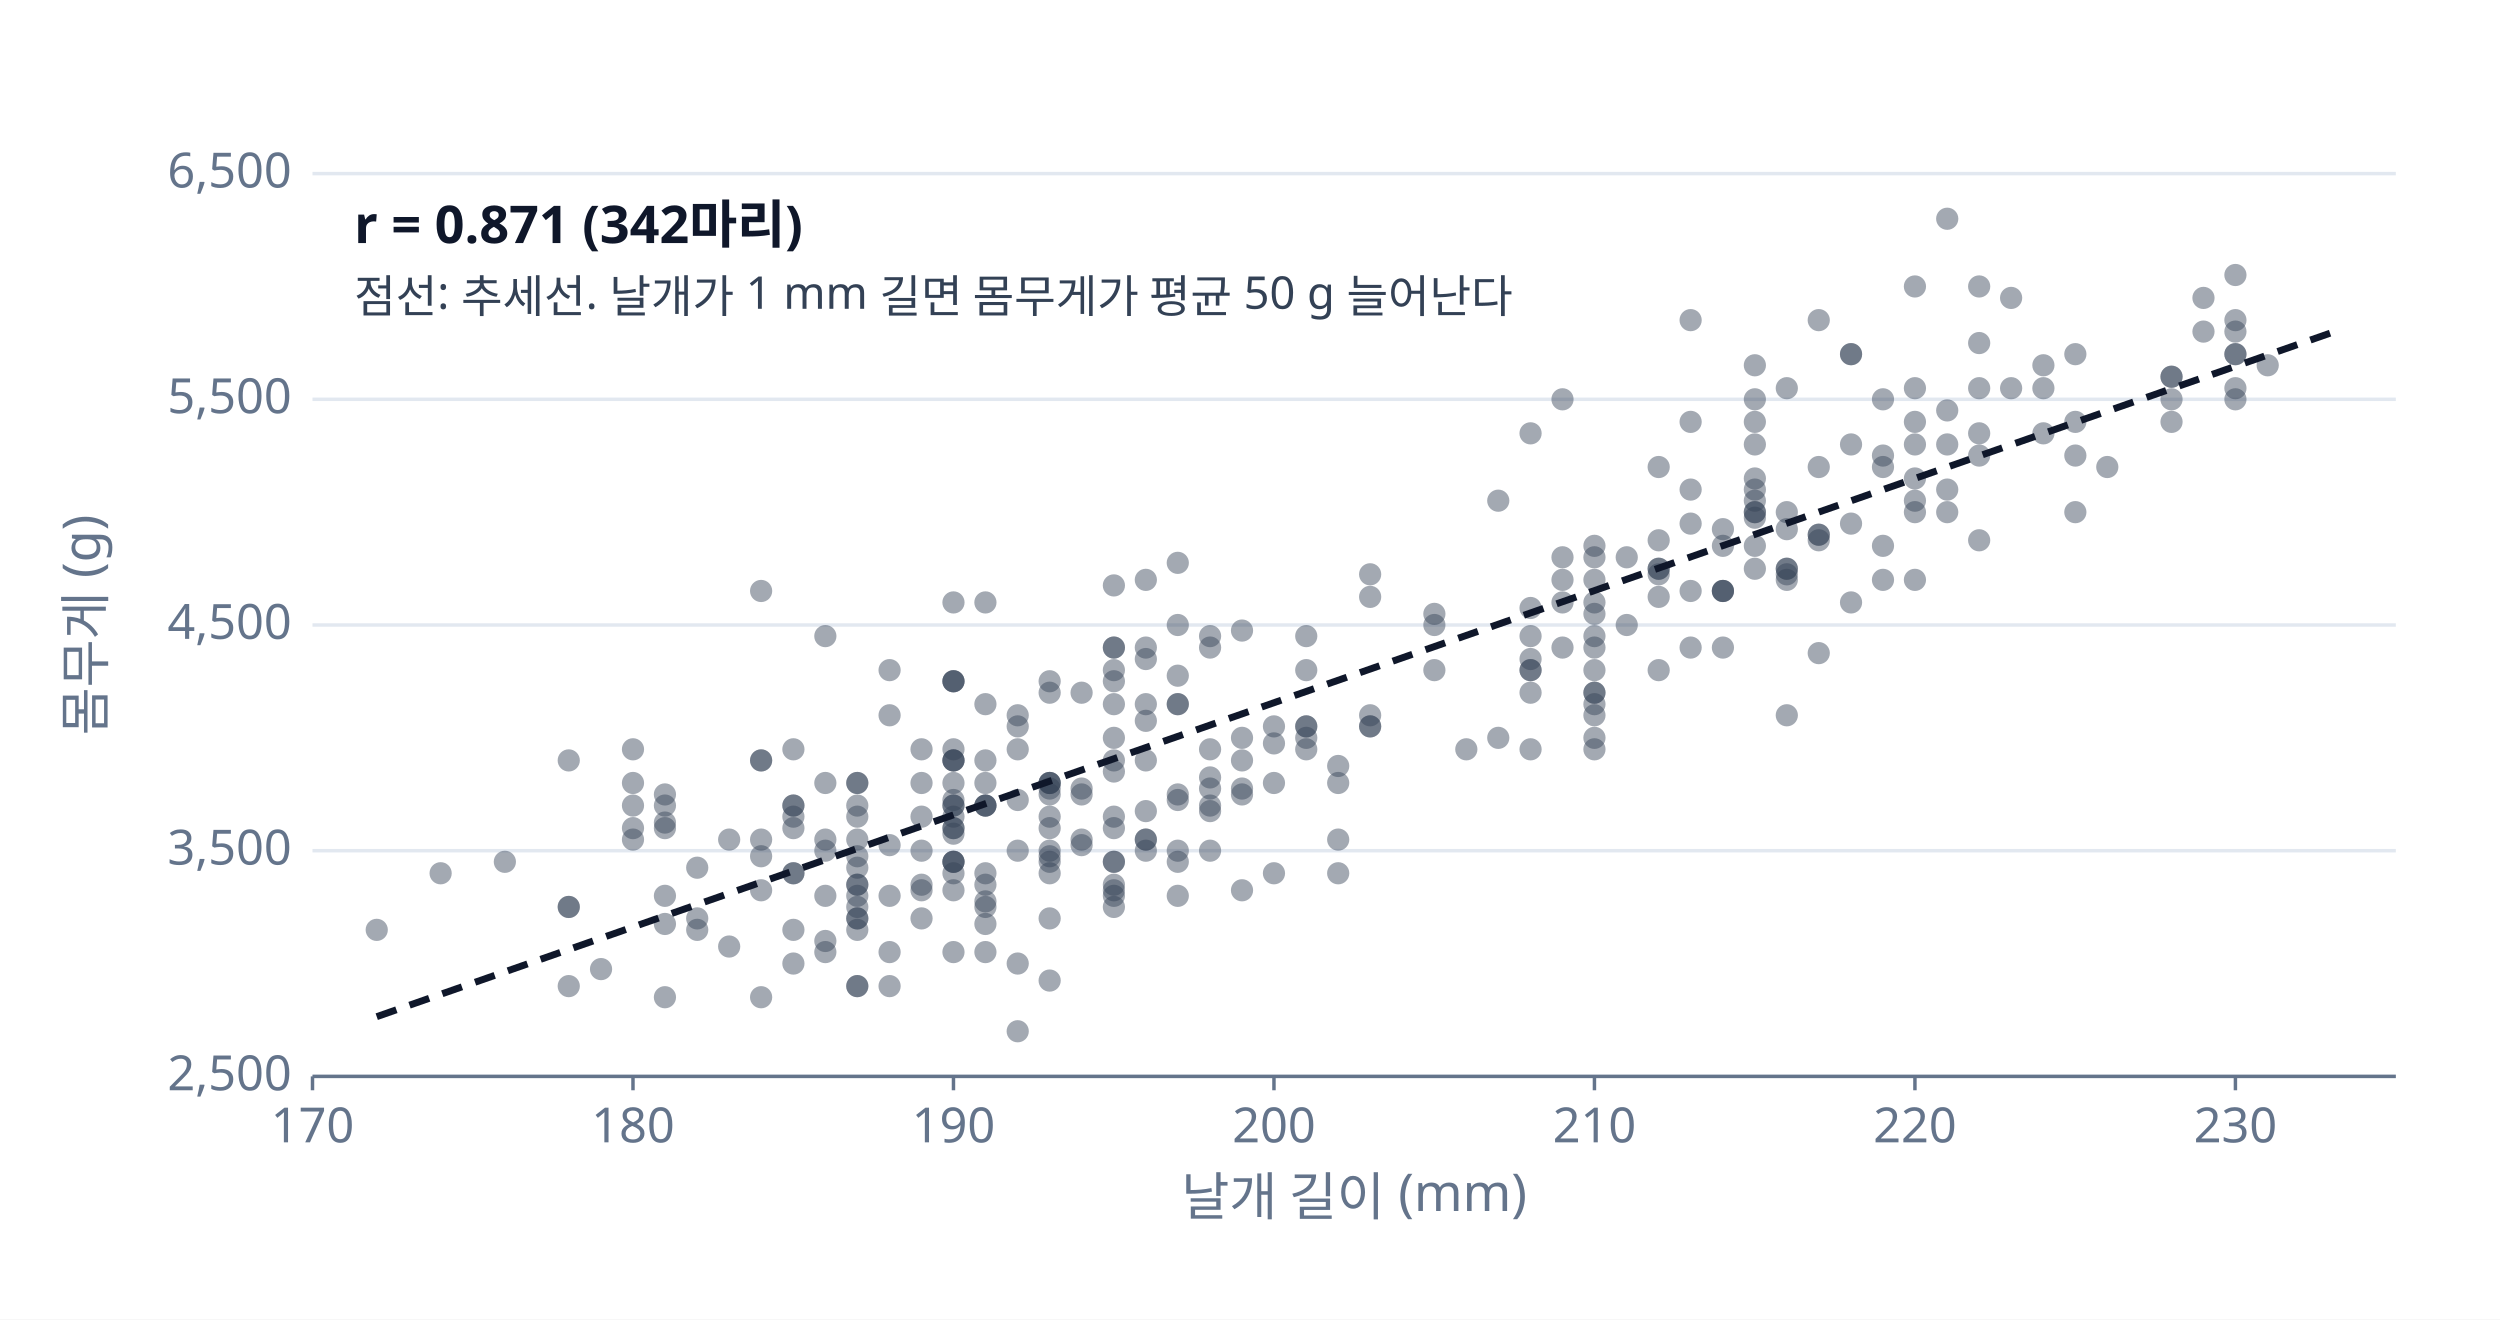
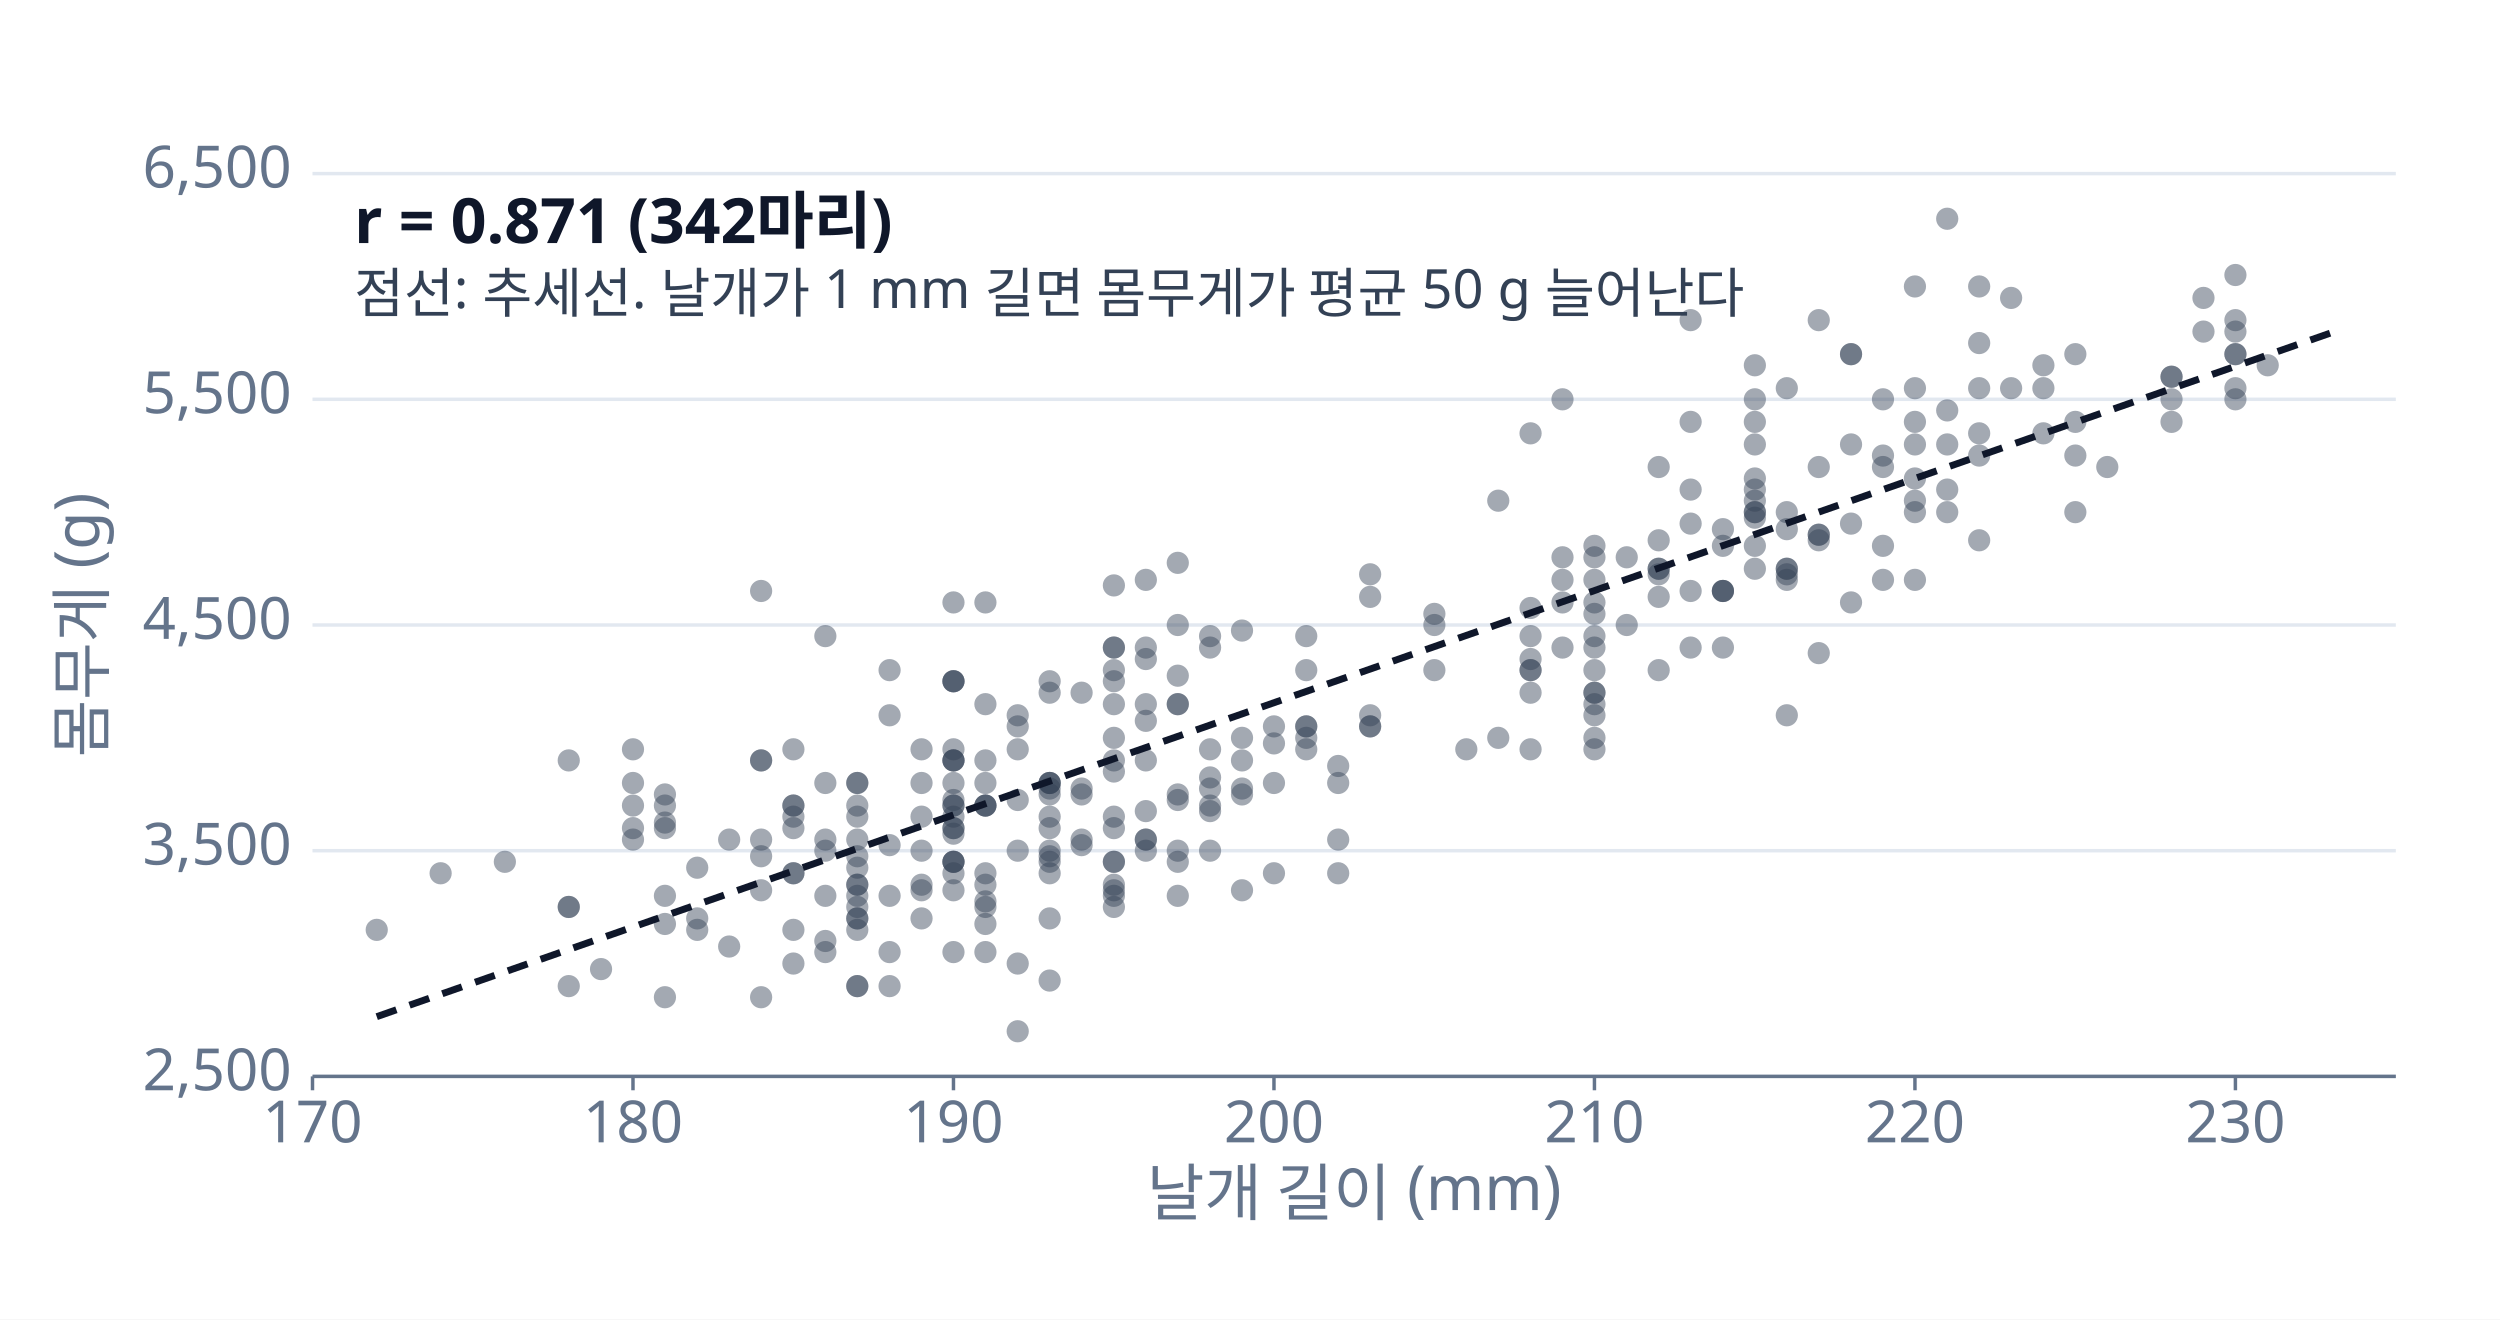
<svg xmlns="http://www.w3.org/2000/svg" viewBox="0 0 720 380" width="720" height="380" font-family="Pretendard, 'Apple SD Gothic Neo', 'Malgun Gothic', 'Noto Sans KR', sans-serif" role="img" aria-label="날개 길이와 몸무게의 산점도">
  <rect width="720" height="380" fill="#ffffff" />
  <line x1="90" x2="690" y1="310.0" y2="310.0" stroke="#e2e8f0" stroke-width="1" />
-   <text x="84" y="314.0" font-size="14" fill="#64748b" text-anchor="end">2,500</text>
+   <text x="84" y="314.0" font-size="16.8" fill="#64748b" text-anchor="end">2,500</text>
  <line x1="90" x2="690" y1="245.0" y2="245.0" stroke="#e2e8f0" stroke-width="1" />
-   <text x="84" y="249.0" font-size="14" fill="#64748b" text-anchor="end">3,500</text>
+   <text x="84" y="249.0" font-size="16.8" fill="#64748b" text-anchor="end">3,500</text>
  <line x1="90" x2="690" y1="180.0" y2="180.0" stroke="#e2e8f0" stroke-width="1" />
-   <text x="84" y="184.0" font-size="14" fill="#64748b" text-anchor="end">4,500</text>
+   <text x="84" y="184.0" font-size="16.8" fill="#64748b" text-anchor="end">4,500</text>
  <line x1="90" x2="690" y1="115.0" y2="115.0" stroke="#e2e8f0" stroke-width="1" />
-   <text x="84" y="119.0" font-size="14" fill="#64748b" text-anchor="end">5,500</text>
+   <text x="84" y="119.0" font-size="16.8" fill="#64748b" text-anchor="end">5,500</text>
  <line x1="90" x2="690" y1="50.0" y2="50.0" stroke="#e2e8f0" stroke-width="1" />
-   <text x="84" y="54.0" font-size="14" fill="#64748b" text-anchor="end">6,500</text>
+   <text x="84" y="54.0" font-size="16.8" fill="#64748b" text-anchor="end">6,500</text>
  <line x1="90.0" x2="90.0" y1="310" y2="314" stroke="#64748b" stroke-width="1" />
-   <text x="90.0" y="329" font-size="14" fill="#64748b" text-anchor="middle">170</text>
+   <text x="90.0" y="329" font-size="16.8" fill="#64748b" text-anchor="middle">170</text>
  <line x1="182.3" x2="182.3" y1="310" y2="314" stroke="#64748b" stroke-width="1" />
-   <text x="182.3" y="329" font-size="14" fill="#64748b" text-anchor="middle">180</text>
+   <text x="182.3" y="329" font-size="16.8" fill="#64748b" text-anchor="middle">180</text>
  <line x1="274.6" x2="274.6" y1="310" y2="314" stroke="#64748b" stroke-width="1" />
-   <text x="274.6" y="329" font-size="14" fill="#64748b" text-anchor="middle">190</text>
+   <text x="274.6" y="329" font-size="16.8" fill="#64748b" text-anchor="middle">190</text>
  <line x1="366.9" x2="366.9" y1="310" y2="314" stroke="#64748b" stroke-width="1" />
-   <text x="366.9" y="329" font-size="14" fill="#64748b" text-anchor="middle">200</text>
+   <text x="366.9" y="329" font-size="16.8" fill="#64748b" text-anchor="middle">200</text>
  <line x1="459.2" x2="459.2" y1="310" y2="314" stroke="#64748b" stroke-width="1" />
-   <text x="459.2" y="329" font-size="14" fill="#64748b" text-anchor="middle">210</text>
+   <text x="459.2" y="329" font-size="16.8" fill="#64748b" text-anchor="middle">210</text>
  <line x1="551.5" x2="551.5" y1="310" y2="314" stroke="#64748b" stroke-width="1" />
-   <text x="551.5" y="329" font-size="14" fill="#64748b" text-anchor="middle">220</text>
+   <text x="551.5" y="329" font-size="16.8" fill="#64748b" text-anchor="middle">220</text>
  <line x1="643.8" x2="643.8" y1="310" y2="314" stroke="#64748b" stroke-width="1" />
-   <text x="643.8" y="329" font-size="14" fill="#64748b" text-anchor="middle">230</text>
+   <text x="643.8" y="329" font-size="16.8" fill="#64748b" text-anchor="middle">230</text>
  <line x1="90" x2="690" y1="310" y2="310" stroke="#64748b" stroke-width="1" />
-   <text x="390" y="350" font-size="15" fill="#64748b" text-anchor="middle">날개 길이 (mm)</text>
-   <text x="30" y="180" font-size="15" fill="#64748b" text-anchor="middle" transform="rotate(-90 30 180)">몸무게 (g)</text>
+   <text x="390" y="350" font-size="18" fill="#64748b" text-anchor="middle">날개 길이 (mm)</text>
+   <text x="30" y="180" font-size="18" fill="#64748b" text-anchor="middle" transform="rotate(-90 30 180)">몸무게 (g)</text>
  <circle cx="191.5" cy="228.8" r="3.2" fill="#334155" fill-opacity="0.45" />
  <circle cx="237.7" cy="225.5" r="3.2" fill="#334155" fill-opacity="0.45" />
  <circle cx="320.8" cy="261.2" r="3.2" fill="#334155" fill-opacity="0.45" />
  <circle cx="302.3" cy="248.2" r="3.2" fill="#334155" fill-opacity="0.45" />
  <circle cx="274.6" cy="235.2" r="3.2" fill="#334155" fill-opacity="0.45" />
  <circle cx="191.5" cy="236.9" r="3.2" fill="#334155" fill-opacity="0.45" />
  <circle cx="320.8" cy="168.6" r="3.2" fill="#334155" fill-opacity="0.45" />
  <circle cx="302.3" cy="246.6" r="3.2" fill="#334155" fill-opacity="0.45" />
  <circle cx="274.6" cy="196.2" r="3.2" fill="#334155" fill-opacity="0.45" />
  <circle cx="237.7" cy="258.0" r="3.2" fill="#334155" fill-opacity="0.45" />
  <circle cx="182.3" cy="232.0" r="3.2" fill="#334155" fill-opacity="0.45" />
  <circle cx="200.8" cy="264.5" r="3.2" fill="#334155" fill-opacity="0.45" />
  <circle cx="283.8" cy="225.5" r="3.2" fill="#334155" fill-opacity="0.45" />
  <circle cx="348.5" cy="186.5" r="3.2" fill="#334155" fill-opacity="0.45" />
  <circle cx="228.5" cy="232.0" r="3.2" fill="#334155" fill-opacity="0.45" />
  <circle cx="320.8" cy="248.2" r="3.2" fill="#334155" fill-opacity="0.45" />
  <circle cx="339.2" cy="180.0" r="3.2" fill="#334155" fill-opacity="0.45" />
  <circle cx="219.2" cy="256.4" r="3.2" fill="#334155" fill-opacity="0.45" />
  <circle cx="311.5" cy="199.5" r="3.2" fill="#334155" fill-opacity="0.45" />
  <circle cx="126.9" cy="251.5" r="3.2" fill="#334155" fill-opacity="0.45" />
  <circle cx="182.3" cy="238.5" r="3.2" fill="#334155" fill-opacity="0.45" />
  <circle cx="265.4" cy="225.5" r="3.2" fill="#334155" fill-opacity="0.45" />
  <circle cx="228.5" cy="215.8" r="3.2" fill="#334155" fill-opacity="0.45" />
  <circle cx="182.3" cy="225.5" r="3.2" fill="#334155" fill-opacity="0.45" />
  <circle cx="246.9" cy="225.5" r="3.2" fill="#334155" fill-opacity="0.45" />
  <circle cx="210.0" cy="241.8" r="3.2" fill="#334155" fill-opacity="0.45" />
  <circle cx="246.9" cy="264.5" r="3.2" fill="#334155" fill-opacity="0.45" />
  <circle cx="108.5" cy="267.8" r="3.2" fill="#334155" fill-opacity="0.45" />
  <circle cx="182.3" cy="215.8" r="3.2" fill="#334155" fill-opacity="0.45" />
  <circle cx="163.8" cy="261.2" r="3.2" fill="#334155" fill-opacity="0.45" />
  <circle cx="163.8" cy="219.0" r="3.2" fill="#334155" fill-opacity="0.45" />
  <circle cx="256.2" cy="258.0" r="3.2" fill="#334155" fill-opacity="0.45" />
  <circle cx="219.2" cy="219.0" r="3.2" fill="#334155" fill-opacity="0.45" />
  <circle cx="320.8" cy="256.4" r="3.2" fill="#334155" fill-opacity="0.45" />
  <circle cx="330.0" cy="202.8" r="3.2" fill="#334155" fill-opacity="0.45" />
  <circle cx="274.6" cy="215.8" r="3.2" fill="#334155" fill-opacity="0.45" />
  <circle cx="182.3" cy="241.8" r="3.2" fill="#334155" fill-opacity="0.45" />
  <circle cx="191.5" cy="258.0" r="3.2" fill="#334155" fill-opacity="0.45" />
  <circle cx="219.2" cy="170.2" r="3.2" fill="#334155" fill-opacity="0.45" />
  <circle cx="200.8" cy="267.8" r="3.2" fill="#334155" fill-opacity="0.45" />
  <circle cx="320.8" cy="219.0" r="3.2" fill="#334155" fill-opacity="0.45" />
  <circle cx="237.7" cy="271.0" r="3.2" fill="#334155" fill-opacity="0.45" />
  <circle cx="330.0" cy="186.5" r="3.2" fill="#334155" fill-opacity="0.45" />
  <circle cx="228.5" cy="277.5" r="3.2" fill="#334155" fill-opacity="0.45" />
  <circle cx="274.6" cy="173.5" r="3.2" fill="#334155" fill-opacity="0.45" />
  <circle cx="200.8" cy="249.9" r="3.2" fill="#334155" fill-opacity="0.45" />
  <circle cx="173.1" cy="279.1" r="3.2" fill="#334155" fill-opacity="0.45" />
  <circle cx="274.6" cy="248.2" r="3.2" fill="#334155" fill-opacity="0.45" />
  <circle cx="283.8" cy="202.8" r="3.2" fill="#334155" fill-opacity="0.45" />
  <circle cx="237.7" cy="245.0" r="3.2" fill="#334155" fill-opacity="0.45" />
  <circle cx="256.2" cy="193.0" r="3.2" fill="#334155" fill-opacity="0.45" />
  <circle cx="274.6" cy="248.2" r="3.2" fill="#334155" fill-opacity="0.45" />
  <circle cx="366.9" cy="209.2" r="3.2" fill="#334155" fill-opacity="0.45" />
  <circle cx="246.9" cy="284.0" r="3.2" fill="#334155" fill-opacity="0.45" />
  <circle cx="283.8" cy="232.0" r="3.2" fill="#334155" fill-opacity="0.45" />
  <circle cx="237.7" cy="241.8" r="3.2" fill="#334155" fill-opacity="0.45" />
  <circle cx="302.3" cy="225.5" r="3.2" fill="#334155" fill-opacity="0.45" />
  <circle cx="191.5" cy="287.2" r="3.2" fill="#334155" fill-opacity="0.45" />
  <circle cx="311.5" cy="228.8" r="3.2" fill="#334155" fill-opacity="0.45" />
  <circle cx="228.5" cy="267.8" r="3.2" fill="#334155" fill-opacity="0.45" />
  <circle cx="320.8" cy="186.5" r="3.2" fill="#334155" fill-opacity="0.45" />
  <circle cx="228.5" cy="238.5" r="3.2" fill="#334155" fill-opacity="0.45" />
  <circle cx="293.1" cy="209.2" r="3.2" fill="#334155" fill-opacity="0.45" />
  <circle cx="219.2" cy="287.2" r="3.2" fill="#334155" fill-opacity="0.45" />
  <circle cx="293.1" cy="215.8" r="3.2" fill="#334155" fill-opacity="0.45" />
  <circle cx="320.8" cy="254.8" r="3.2" fill="#334155" fill-opacity="0.45" />
  <circle cx="256.2" cy="206.0" r="3.2" fill="#334155" fill-opacity="0.45" />
  <circle cx="274.6" cy="274.2" r="3.2" fill="#334155" fill-opacity="0.45" />
  <circle cx="348.5" cy="183.2" r="3.2" fill="#334155" fill-opacity="0.45" />
  <circle cx="274.6" cy="238.5" r="3.2" fill="#334155" fill-opacity="0.45" />
  <circle cx="274.6" cy="219.0" r="3.2" fill="#334155" fill-opacity="0.45" />
  <circle cx="330.0" cy="241.8" r="3.2" fill="#334155" fill-opacity="0.45" />
  <circle cx="339.2" cy="202.8" r="3.2" fill="#334155" fill-opacity="0.45" />
  <circle cx="274.6" cy="232.0" r="3.2" fill="#334155" fill-opacity="0.45" />
  <circle cx="320.8" cy="196.2" r="3.2" fill="#334155" fill-opacity="0.45" />
  <circle cx="283.8" cy="232.0" r="3.2" fill="#334155" fill-opacity="0.45" />
  <circle cx="219.2" cy="219.0" r="3.2" fill="#334155" fill-opacity="0.45" />
  <circle cx="246.9" cy="241.8" r="3.2" fill="#334155" fill-opacity="0.45" />
  <circle cx="320.8" cy="212.5" r="3.2" fill="#334155" fill-opacity="0.45" />
  <circle cx="265.4" cy="264.5" r="3.2" fill="#334155" fill-opacity="0.45" />
  <circle cx="330.0" cy="167.0" r="3.2" fill="#334155" fill-opacity="0.45" />
  <circle cx="246.9" cy="225.5" r="3.2" fill="#334155" fill-opacity="0.45" />
  <circle cx="302.3" cy="199.5" r="3.2" fill="#334155" fill-opacity="0.45" />
  <circle cx="283.8" cy="254.8" r="3.2" fill="#334155" fill-opacity="0.45" />
  <circle cx="311.5" cy="241.8" r="3.2" fill="#334155" fill-opacity="0.45" />
  <circle cx="274.6" cy="225.5" r="3.2" fill="#334155" fill-opacity="0.45" />
  <circle cx="265.4" cy="245.0" r="3.2" fill="#334155" fill-opacity="0.45" />
  <circle cx="265.4" cy="215.8" r="3.2" fill="#334155" fill-opacity="0.45" />
  <circle cx="274.6" cy="238.5" r="3.2" fill="#334155" fill-opacity="0.45" />
  <circle cx="385.4" cy="241.8" r="3.2" fill="#334155" fill-opacity="0.45" />
  <circle cx="413.1" cy="193.0" r="3.2" fill="#334155" fill-opacity="0.45" />
  <circle cx="228.5" cy="251.5" r="3.2" fill="#334155" fill-opacity="0.45" />
  <circle cx="237.7" cy="183.2" r="3.2" fill="#334155" fill-opacity="0.45" />
  <circle cx="246.9" cy="258.0" r="3.2" fill="#334155" fill-opacity="0.45" />
  <circle cx="440.8" cy="193.0" r="3.2" fill="#334155" fill-opacity="0.45" />
  <circle cx="274.6" cy="232.0" r="3.2" fill="#334155" fill-opacity="0.45" />
  <circle cx="330.0" cy="189.8" r="3.2" fill="#334155" fill-opacity="0.45" />
  <circle cx="163.8" cy="284.0" r="3.2" fill="#334155" fill-opacity="0.45" />
  <circle cx="293.1" cy="206.0" r="3.2" fill="#334155" fill-opacity="0.45" />
  <circle cx="293.1" cy="230.4" r="3.2" fill="#334155" fill-opacity="0.45" />
  <circle cx="394.6" cy="165.4" r="3.2" fill="#334155" fill-opacity="0.45" />
  <circle cx="210.0" cy="272.6" r="3.2" fill="#334155" fill-opacity="0.45" />
  <circle cx="274.6" cy="196.2" r="3.2" fill="#334155" fill-opacity="0.45" />
  <circle cx="302.3" cy="282.4" r="3.2" fill="#334155" fill-opacity="0.45" />
  <circle cx="219.2" cy="241.8" r="3.2" fill="#334155" fill-opacity="0.45" />
  <circle cx="357.7" cy="228.8" r="3.2" fill="#334155" fill-opacity="0.45" />
  <circle cx="274.6" cy="219.0" r="3.2" fill="#334155" fill-opacity="0.45" />
  <circle cx="191.5" cy="266.1" r="3.2" fill="#334155" fill-opacity="0.45" />
  <circle cx="339.2" cy="162.1" r="3.2" fill="#334155" fill-opacity="0.45" />
  <circle cx="348.5" cy="223.9" r="3.2" fill="#334155" fill-opacity="0.45" />
  <circle cx="283.8" cy="173.5" r="3.2" fill="#334155" fill-opacity="0.45" />
  <circle cx="302.3" cy="264.5" r="3.2" fill="#334155" fill-opacity="0.45" />
  <circle cx="339.2" cy="194.6" r="3.2" fill="#334155" fill-opacity="0.45" />
  <circle cx="283.8" cy="219.0" r="3.2" fill="#334155" fill-opacity="0.45" />
  <circle cx="330.0" cy="207.6" r="3.2" fill="#334155" fill-opacity="0.45" />
  <circle cx="256.2" cy="284.0" r="3.2" fill="#334155" fill-opacity="0.45" />
  <circle cx="357.7" cy="227.1" r="3.2" fill="#334155" fill-opacity="0.45" />
  <circle cx="265.4" cy="254.8" r="3.2" fill="#334155" fill-opacity="0.45" />
  <circle cx="265.4" cy="256.4" r="3.2" fill="#334155" fill-opacity="0.45" />
  <circle cx="246.9" cy="267.8" r="3.2" fill="#334155" fill-opacity="0.45" />
  <circle cx="348.5" cy="245.0" r="3.2" fill="#334155" fill-opacity="0.45" />
  <circle cx="145.4" cy="248.2" r="3.2" fill="#334155" fill-opacity="0.45" />
  <circle cx="385.4" cy="220.6" r="3.2" fill="#334155" fill-opacity="0.45" />
  <circle cx="237.7" cy="274.2" r="3.2" fill="#334155" fill-opacity="0.45" />
  <circle cx="357.7" cy="212.5" r="3.2" fill="#334155" fill-opacity="0.45" />
  <circle cx="283.8" cy="259.6" r="3.2" fill="#334155" fill-opacity="0.45" />
  <circle cx="320.8" cy="193.0" r="3.2" fill="#334155" fill-opacity="0.45" />
  <circle cx="283.8" cy="274.2" r="3.2" fill="#334155" fill-opacity="0.45" />
  <circle cx="459.2" cy="212.5" r="3.2" fill="#334155" fill-opacity="0.45" />
  <circle cx="274.6" cy="256.4" r="3.2" fill="#334155" fill-opacity="0.45" />
  <circle cx="339.2" cy="245.0" r="3.2" fill="#334155" fill-opacity="0.45" />
  <circle cx="302.3" cy="245.0" r="3.2" fill="#334155" fill-opacity="0.45" />
  <circle cx="357.7" cy="181.6" r="3.2" fill="#334155" fill-opacity="0.45" />
  <circle cx="246.9" cy="249.9" r="3.2" fill="#334155" fill-opacity="0.45" />
  <circle cx="274.6" cy="219.0" r="3.2" fill="#334155" fill-opacity="0.45" />
  <circle cx="283.8" cy="266.1" r="3.2" fill="#334155" fill-opacity="0.45" />
  <circle cx="366.9" cy="214.1" r="3.2" fill="#334155" fill-opacity="0.45" />
  <circle cx="228.5" cy="251.5" r="3.2" fill="#334155" fill-opacity="0.45" />
  <circle cx="302.3" cy="196.2" r="3.2" fill="#334155" fill-opacity="0.45" />
  <circle cx="302.3" cy="251.5" r="3.2" fill="#334155" fill-opacity="0.45" />
  <circle cx="246.9" cy="246.6" r="3.2" fill="#334155" fill-opacity="0.45" />
  <circle cx="256.2" cy="274.2" r="3.2" fill="#334155" fill-opacity="0.45" />
  <circle cx="274.6" cy="230.4" r="3.2" fill="#334155" fill-opacity="0.45" />
  <circle cx="293.1" cy="277.5" r="3.2" fill="#334155" fill-opacity="0.45" />
  <circle cx="228.5" cy="235.2" r="3.2" fill="#334155" fill-opacity="0.45" />
  <circle cx="274.6" cy="196.2" r="3.2" fill="#334155" fill-opacity="0.45" />
  <circle cx="219.2" cy="246.6" r="3.2" fill="#334155" fill-opacity="0.45" />
  <circle cx="320.8" cy="248.2" r="3.2" fill="#334155" fill-opacity="0.45" />
  <circle cx="302.3" cy="228.8" r="3.2" fill="#334155" fill-opacity="0.45" />
  <circle cx="246.9" cy="232.0" r="3.2" fill="#334155" fill-opacity="0.45" />
  <circle cx="376.2" cy="212.5" r="3.2" fill="#334155" fill-opacity="0.45" />
  <circle cx="468.5" cy="180.0" r="3.2" fill="#334155" fill-opacity="0.45" />
  <circle cx="643.8" cy="102.0" r="3.2" fill="#334155" fill-opacity="0.45" />
  <circle cx="459.2" cy="183.2" r="3.2" fill="#334155" fill-opacity="0.45" />
  <circle cx="533.1" cy="102.0" r="3.2" fill="#334155" fill-opacity="0.45" />
  <circle cx="505.4" cy="121.5" r="3.2" fill="#334155" fill-opacity="0.45" />
  <circle cx="459.2" cy="176.8" r="3.2" fill="#334155" fill-opacity="0.45" />
  <circle cx="468.5" cy="160.5" r="3.2" fill="#334155" fill-opacity="0.45" />
  <circle cx="542.3" cy="134.5" r="3.2" fill="#334155" fill-opacity="0.45" />
  <circle cx="450.0" cy="186.5" r="3.2" fill="#334155" fill-opacity="0.45" />
  <circle cx="505.4" cy="137.8" r="3.2" fill="#334155" fill-opacity="0.45" />
  <circle cx="496.2" cy="170.2" r="3.2" fill="#334155" fill-opacity="0.45" />
  <circle cx="514.6" cy="111.8" r="3.2" fill="#334155" fill-opacity="0.45" />
  <circle cx="496.2" cy="170.2" r="3.2" fill="#334155" fill-opacity="0.45" />
  <circle cx="486.9" cy="92.2" r="3.2" fill="#334155" fill-opacity="0.45" />
  <circle cx="459.2" cy="199.5" r="3.2" fill="#334155" fill-opacity="0.45" />
  <circle cx="523.8" cy="92.2" r="3.2" fill="#334155" fill-opacity="0.45" />
  <circle cx="459.2" cy="202.8" r="3.2" fill="#334155" fill-opacity="0.45" />
  <circle cx="560.8" cy="63.0" r="3.2" fill="#334155" fill-opacity="0.45" />
  <circle cx="450.0" cy="160.5" r="3.2" fill="#334155" fill-opacity="0.45" />
  <circle cx="570.0" cy="124.8" r="3.2" fill="#334155" fill-opacity="0.45" />
  <circle cx="533.1" cy="102.0" r="3.2" fill="#334155" fill-opacity="0.45" />
  <circle cx="505.4" cy="147.5" r="3.2" fill="#334155" fill-opacity="0.45" />
  <circle cx="486.9" cy="186.5" r="3.2" fill="#334155" fill-opacity="0.45" />
  <circle cx="505.4" cy="144.2" r="3.2" fill="#334155" fill-opacity="0.45" />
  <circle cx="505.4" cy="147.5" r="3.2" fill="#334155" fill-opacity="0.45" />
  <circle cx="505.4" cy="141.0" r="3.2" fill="#334155" fill-opacity="0.45" />
  <circle cx="514.6" cy="206.0" r="3.2" fill="#334155" fill-opacity="0.45" />
  <circle cx="505.4" cy="105.2" r="3.2" fill="#334155" fill-opacity="0.45" />
  <circle cx="459.2" cy="173.5" r="3.2" fill="#334155" fill-opacity="0.45" />
  <circle cx="551.5" cy="111.8" r="3.2" fill="#334155" fill-opacity="0.45" />
  <circle cx="570.0" cy="131.2" r="3.2" fill="#334155" fill-opacity="0.45" />
  <circle cx="450.0" cy="167.0" r="3.2" fill="#334155" fill-opacity="0.45" />
  <circle cx="431.5" cy="144.2" r="3.2" fill="#334155" fill-opacity="0.45" />
  <circle cx="643.8" cy="79.2" r="3.2" fill="#334155" fill-opacity="0.45" />
  <circle cx="551.5" cy="137.8" r="3.2" fill="#334155" fill-opacity="0.45" />
  <circle cx="551.5" cy="121.5" r="3.2" fill="#334155" fill-opacity="0.45" />
  <circle cx="486.9" cy="150.8" r="3.2" fill="#334155" fill-opacity="0.45" />
  <circle cx="542.3" cy="131.2" r="3.2" fill="#334155" fill-opacity="0.45" />
  <circle cx="440.8" cy="189.8" r="3.2" fill="#334155" fill-opacity="0.45" />
  <circle cx="440.8" cy="124.8" r="3.2" fill="#334155" fill-opacity="0.45" />
  <circle cx="440.8" cy="215.8" r="3.2" fill="#334155" fill-opacity="0.45" />
  <circle cx="597.7" cy="102.0" r="3.2" fill="#334155" fill-opacity="0.45" />
  <circle cx="459.2" cy="193.0" r="3.2" fill="#334155" fill-opacity="0.45" />
  <circle cx="514.6" cy="163.8" r="3.2" fill="#334155" fill-opacity="0.45" />
  <circle cx="570.0" cy="111.8" r="3.2" fill="#334155" fill-opacity="0.45" />
  <circle cx="523.8" cy="154.0" r="3.2" fill="#334155" fill-opacity="0.45" />
  <circle cx="459.2" cy="199.5" r="3.2" fill="#334155" fill-opacity="0.45" />
  <circle cx="597.7" cy="121.5" r="3.2" fill="#334155" fill-opacity="0.45" />
  <circle cx="486.9" cy="141.0" r="3.2" fill="#334155" fill-opacity="0.45" />
  <circle cx="505.4" cy="128.0" r="3.2" fill="#334155" fill-opacity="0.45" />
  <circle cx="459.2" cy="157.2" r="3.2" fill="#334155" fill-opacity="0.45" />
  <circle cx="551.5" cy="128.0" r="3.2" fill="#334155" fill-opacity="0.45" />
  <circle cx="459.2" cy="186.5" r="3.2" fill="#334155" fill-opacity="0.45" />
  <circle cx="597.7" cy="147.5" r="3.2" fill="#334155" fill-opacity="0.45" />
  <circle cx="523.8" cy="154.0" r="3.2" fill="#334155" fill-opacity="0.45" />
  <circle cx="551.5" cy="144.2" r="3.2" fill="#334155" fill-opacity="0.45" />
  <circle cx="440.8" cy="193.0" r="3.2" fill="#334155" fill-opacity="0.45" />
  <circle cx="551.5" cy="147.5" r="3.2" fill="#334155" fill-opacity="0.45" />
  <circle cx="440.8" cy="183.2" r="3.2" fill="#334155" fill-opacity="0.45" />
  <circle cx="588.5" cy="111.8" r="3.2" fill="#334155" fill-opacity="0.45" />
  <circle cx="440.8" cy="199.5" r="3.2" fill="#334155" fill-opacity="0.45" />
  <circle cx="560.8" cy="128.0" r="3.2" fill="#334155" fill-opacity="0.45" />
  <circle cx="496.2" cy="186.5" r="3.2" fill="#334155" fill-opacity="0.45" />
  <circle cx="653.1" cy="105.2" r="3.2" fill="#334155" fill-opacity="0.45" />
  <circle cx="542.3" cy="167.0" r="3.2" fill="#334155" fill-opacity="0.45" />
  <circle cx="643.8" cy="102.0" r="3.2" fill="#334155" fill-opacity="0.45" />
  <circle cx="496.2" cy="170.2" r="3.2" fill="#334155" fill-opacity="0.45" />
  <circle cx="634.6" cy="95.5" r="3.2" fill="#334155" fill-opacity="0.45" />
  <circle cx="551.5" cy="167.0" r="3.2" fill="#334155" fill-opacity="0.45" />
  <circle cx="579.2" cy="111.8" r="3.2" fill="#334155" fill-opacity="0.45" />
  <circle cx="514.6" cy="163.8" r="3.2" fill="#334155" fill-opacity="0.45" />
  <circle cx="560.8" cy="147.5" r="3.2" fill="#334155" fill-opacity="0.45" />
  <circle cx="560.8" cy="141.0" r="3.2" fill="#334155" fill-opacity="0.45" />
  <circle cx="523.8" cy="134.5" r="3.2" fill="#334155" fill-opacity="0.45" />
  <circle cx="514.6" cy="167.0" r="3.2" fill="#334155" fill-opacity="0.45" />
  <circle cx="643.8" cy="95.5" r="3.2" fill="#334155" fill-opacity="0.45" />
  <circle cx="450.0" cy="173.5" r="3.2" fill="#334155" fill-opacity="0.45" />
  <circle cx="551.5" cy="82.5" r="3.2" fill="#334155" fill-opacity="0.45" />
  <circle cx="505.4" cy="163.8" r="3.2" fill="#334155" fill-opacity="0.45" />
  <circle cx="579.2" cy="85.8" r="3.2" fill="#334155" fill-opacity="0.45" />
  <circle cx="477.7" cy="171.9" r="3.2" fill="#334155" fill-opacity="0.45" />
  <circle cx="560.8" cy="118.2" r="3.2" fill="#334155" fill-opacity="0.45" />
  <circle cx="477.7" cy="165.4" r="3.2" fill="#334155" fill-opacity="0.45" />
  <circle cx="588.5" cy="124.8" r="3.2" fill="#334155" fill-opacity="0.45" />
  <circle cx="477.7" cy="163.8" r="3.2" fill="#334155" fill-opacity="0.45" />
  <circle cx="625.4" cy="108.5" r="3.2" fill="#334155" fill-opacity="0.45" />
  <circle cx="533.1" cy="173.5" r="3.2" fill="#334155" fill-opacity="0.45" />
  <circle cx="533.1" cy="128.0" r="3.2" fill="#334155" fill-opacity="0.45" />
  <circle cx="477.7" cy="155.6" r="3.2" fill="#334155" fill-opacity="0.45" />
  <circle cx="643.8" cy="111.8" r="3.2" fill="#334155" fill-opacity="0.45" />
  <circle cx="533.1" cy="150.8" r="3.2" fill="#334155" fill-opacity="0.45" />
  <circle cx="625.4" cy="121.5" r="3.2" fill="#334155" fill-opacity="0.45" />
  <circle cx="477.7" cy="163.8" r="3.2" fill="#334155" fill-opacity="0.45" />
  <circle cx="588.5" cy="105.2" r="3.2" fill="#334155" fill-opacity="0.45" />
  <circle cx="496.2" cy="157.2" r="3.2" fill="#334155" fill-opacity="0.45" />
  <circle cx="606.9" cy="134.5" r="3.2" fill="#334155" fill-opacity="0.45" />
  <circle cx="514.6" cy="152.4" r="3.2" fill="#334155" fill-opacity="0.45" />
  <circle cx="570.0" cy="155.6" r="3.2" fill="#334155" fill-opacity="0.45" />
  <circle cx="394.6" cy="171.9" r="3.2" fill="#334155" fill-opacity="0.45" />
  <circle cx="597.7" cy="131.2" r="3.2" fill="#334155" fill-opacity="0.45" />
  <circle cx="542.3" cy="157.2" r="3.2" fill="#334155" fill-opacity="0.45" />
  <circle cx="625.4" cy="108.5" r="3.2" fill="#334155" fill-opacity="0.45" />
  <circle cx="505.4" cy="149.1" r="3.2" fill="#334155" fill-opacity="0.45" />
  <circle cx="625.4" cy="115.0" r="3.2" fill="#334155" fill-opacity="0.45" />
  <circle cx="514.6" cy="165.4" r="3.2" fill="#334155" fill-opacity="0.45" />
  <circle cx="505.4" cy="115.0" r="3.2" fill="#334155" fill-opacity="0.45" />
  <circle cx="459.2" cy="167.0" r="3.2" fill="#334155" fill-opacity="0.45" />
  <circle cx="542.3" cy="115.0" r="3.2" fill="#334155" fill-opacity="0.45" />
  <circle cx="440.8" cy="175.1" r="3.2" fill="#334155" fill-opacity="0.45" />
  <circle cx="450.0" cy="115.0" r="3.2" fill="#334155" fill-opacity="0.45" />
  <circle cx="514.6" cy="147.5" r="3.2" fill="#334155" fill-opacity="0.45" />
  <circle cx="634.6" cy="85.8" r="3.2" fill="#334155" fill-opacity="0.45" />
  <circle cx="486.9" cy="170.2" r="3.2" fill="#334155" fill-opacity="0.45" />
  <circle cx="643.8" cy="115.0" r="3.2" fill="#334155" fill-opacity="0.45" />
  <circle cx="523.8" cy="188.1" r="3.2" fill="#334155" fill-opacity="0.45" />
  <circle cx="643.8" cy="92.2" r="3.2" fill="#334155" fill-opacity="0.45" />
  <circle cx="523.8" cy="155.6" r="3.2" fill="#334155" fill-opacity="0.45" />
  <circle cx="570.0" cy="82.5" r="3.2" fill="#334155" fill-opacity="0.45" />
  <circle cx="496.2" cy="152.4" r="3.2" fill="#334155" fill-opacity="0.45" />
  <circle cx="505.4" cy="157.2" r="3.2" fill="#334155" fill-opacity="0.45" />
  <circle cx="570.0" cy="98.8" r="3.2" fill="#334155" fill-opacity="0.45" />
  <circle cx="477.7" cy="134.5" r="3.2" fill="#334155" fill-opacity="0.45" />
  <circle cx="486.9" cy="121.5" r="3.2" fill="#334155" fill-opacity="0.45" />
  <circle cx="293.1" cy="245.0" r="3.2" fill="#334155" fill-opacity="0.45" />
  <circle cx="330.0" cy="219.0" r="3.2" fill="#334155" fill-opacity="0.45" />
  <circle cx="302.3" cy="235.2" r="3.2" fill="#334155" fill-opacity="0.45" />
  <circle cx="256.2" cy="243.4" r="3.2" fill="#334155" fill-opacity="0.45" />
  <circle cx="339.2" cy="230.4" r="3.2" fill="#334155" fill-opacity="0.45" />
  <circle cx="348.5" cy="215.8" r="3.2" fill="#334155" fill-opacity="0.45" />
  <circle cx="163.8" cy="261.2" r="3.2" fill="#334155" fill-opacity="0.45" />
  <circle cx="339.2" cy="228.8" r="3.2" fill="#334155" fill-opacity="0.45" />
  <circle cx="320.8" cy="202.8" r="3.2" fill="#334155" fill-opacity="0.45" />
  <circle cx="348.5" cy="232.0" r="3.2" fill="#334155" fill-opacity="0.45" />
  <circle cx="302.3" cy="225.5" r="3.2" fill="#334155" fill-opacity="0.45" />
  <circle cx="311.5" cy="227.1" r="3.2" fill="#334155" fill-opacity="0.45" />
  <circle cx="228.5" cy="232.0" r="3.2" fill="#334155" fill-opacity="0.45" />
  <circle cx="376.2" cy="209.2" r="3.2" fill="#334155" fill-opacity="0.45" />
  <circle cx="274.6" cy="240.1" r="3.2" fill="#334155" fill-opacity="0.45" />
  <circle cx="376.2" cy="209.2" r="3.2" fill="#334155" fill-opacity="0.45" />
  <circle cx="339.2" cy="258.0" r="3.2" fill="#334155" fill-opacity="0.45" />
  <circle cx="191.5" cy="232.0" r="3.2" fill="#334155" fill-opacity="0.45" />
  <circle cx="274.6" cy="248.2" r="3.2" fill="#334155" fill-opacity="0.45" />
  <circle cx="320.8" cy="186.5" r="3.2" fill="#334155" fill-opacity="0.45" />
  <circle cx="191.5" cy="238.5" r="3.2" fill="#334155" fill-opacity="0.45" />
  <circle cx="283.8" cy="251.5" r="3.2" fill="#334155" fill-opacity="0.45" />
  <circle cx="246.9" cy="284.0" r="3.2" fill="#334155" fill-opacity="0.45" />
  <circle cx="302.3" cy="225.5" r="3.2" fill="#334155" fill-opacity="0.45" />
  <circle cx="320.8" cy="258.0" r="3.2" fill="#334155" fill-opacity="0.45" />
  <circle cx="339.2" cy="202.8" r="3.2" fill="#334155" fill-opacity="0.45" />
  <circle cx="366.9" cy="251.5" r="3.2" fill="#334155" fill-opacity="0.45" />
  <circle cx="366.9" cy="225.5" r="3.2" fill="#334155" fill-opacity="0.45" />
  <circle cx="283.8" cy="232.0" r="3.2" fill="#334155" fill-opacity="0.45" />
  <circle cx="413.1" cy="176.8" r="3.2" fill="#334155" fill-opacity="0.45" />
  <circle cx="246.9" cy="264.5" r="3.2" fill="#334155" fill-opacity="0.45" />
  <circle cx="376.2" cy="193.0" r="3.2" fill="#334155" fill-opacity="0.45" />
  <circle cx="246.9" cy="254.8" r="3.2" fill="#334155" fill-opacity="0.45" />
  <circle cx="394.6" cy="206.0" r="3.2" fill="#334155" fill-opacity="0.45" />
  <circle cx="320.8" cy="238.5" r="3.2" fill="#334155" fill-opacity="0.45" />
  <circle cx="357.7" cy="219.0" r="3.2" fill="#334155" fill-opacity="0.45" />
  <circle cx="320.8" cy="222.2" r="3.2" fill="#334155" fill-opacity="0.45" />
  <circle cx="459.2" cy="160.5" r="3.2" fill="#334155" fill-opacity="0.45" />
  <circle cx="293.1" cy="297.0" r="3.2" fill="#334155" fill-opacity="0.45" />
  <circle cx="413.1" cy="180.0" r="3.2" fill="#334155" fill-opacity="0.45" />
  <circle cx="459.2" cy="215.8" r="3.2" fill="#334155" fill-opacity="0.45" />
  <circle cx="246.9" cy="235.2" r="3.2" fill="#334155" fill-opacity="0.45" />
  <circle cx="330.0" cy="241.8" r="3.2" fill="#334155" fill-opacity="0.45" />
  <circle cx="330.0" cy="245.0" r="3.2" fill="#334155" fill-opacity="0.45" />
  <circle cx="330.0" cy="233.6" r="3.2" fill="#334155" fill-opacity="0.45" />
  <circle cx="376.2" cy="183.2" r="3.2" fill="#334155" fill-opacity="0.45" />
  <circle cx="274.6" cy="251.5" r="3.2" fill="#334155" fill-opacity="0.45" />
  <circle cx="477.7" cy="193.0" r="3.2" fill="#334155" fill-opacity="0.45" />
  <circle cx="246.9" cy="261.2" r="3.2" fill="#334155" fill-opacity="0.45" />
  <circle cx="348.5" cy="233.6" r="3.2" fill="#334155" fill-opacity="0.45" />
  <circle cx="357.7" cy="256.4" r="3.2" fill="#334155" fill-opacity="0.45" />
  <circle cx="376.2" cy="215.8" r="3.2" fill="#334155" fill-opacity="0.45" />
  <circle cx="302.3" cy="238.5" r="3.2" fill="#334155" fill-opacity="0.45" />
  <circle cx="394.6" cy="209.2" r="3.2" fill="#334155" fill-opacity="0.45" />
  <circle cx="246.9" cy="254.8" r="3.2" fill="#334155" fill-opacity="0.45" />
  <circle cx="339.2" cy="248.2" r="3.2" fill="#334155" fill-opacity="0.45" />
  <circle cx="283.8" cy="261.2" r="3.2" fill="#334155" fill-opacity="0.45" />
  <circle cx="394.6" cy="209.2" r="3.2" fill="#334155" fill-opacity="0.45" />
  <circle cx="385.4" cy="225.5" r="3.2" fill="#334155" fill-opacity="0.45" />
  <circle cx="311.5" cy="243.4" r="3.2" fill="#334155" fill-opacity="0.45" />
  <circle cx="422.3" cy="215.8" r="3.2" fill="#334155" fill-opacity="0.45" />
  <circle cx="265.4" cy="235.2" r="3.2" fill="#334155" fill-opacity="0.45" />
  <circle cx="320.8" cy="235.2" r="3.2" fill="#334155" fill-opacity="0.45" />
  <circle cx="431.5" cy="212.5" r="3.2" fill="#334155" fill-opacity="0.45" />
  <circle cx="385.4" cy="251.5" r="3.2" fill="#334155" fill-opacity="0.45" />
  <circle cx="302.3" cy="227.1" r="3.2" fill="#334155" fill-opacity="0.45" />
  <circle cx="459.2" cy="206.0" r="3.2" fill="#334155" fill-opacity="0.45" />
  <circle cx="348.5" cy="227.1" r="3.2" fill="#334155" fill-opacity="0.45" />
  <line x1="108.5" x2="671.5" y1="292.8" y2="95.8" stroke="#0f172a" stroke-width="2" stroke-dasharray="6 4" />
-   <text x="102" y="70" font-size="15" fill="#0f172a" text-anchor="start" font-weight="600">r = 0.871 (342마리)</text>
-   <text x="102" y="90" font-size="13" fill="#334155" text-anchor="start">점선: 추세선. 날개가 1 mm 길면 몸무게가 평균 50 g 늘어난다</text>
+   <text x="102" y="70" font-size="18" fill="#0f172a" text-anchor="start" font-weight="600">r = 0.871 (342마리)</text>
+   <text x="102" y="90" font-size="15.6" fill="#334155" text-anchor="start">점선: 추세선. 날개가 1 mm 길면 몸무게가 평균 50 g 늘어난다</text>
</svg>
